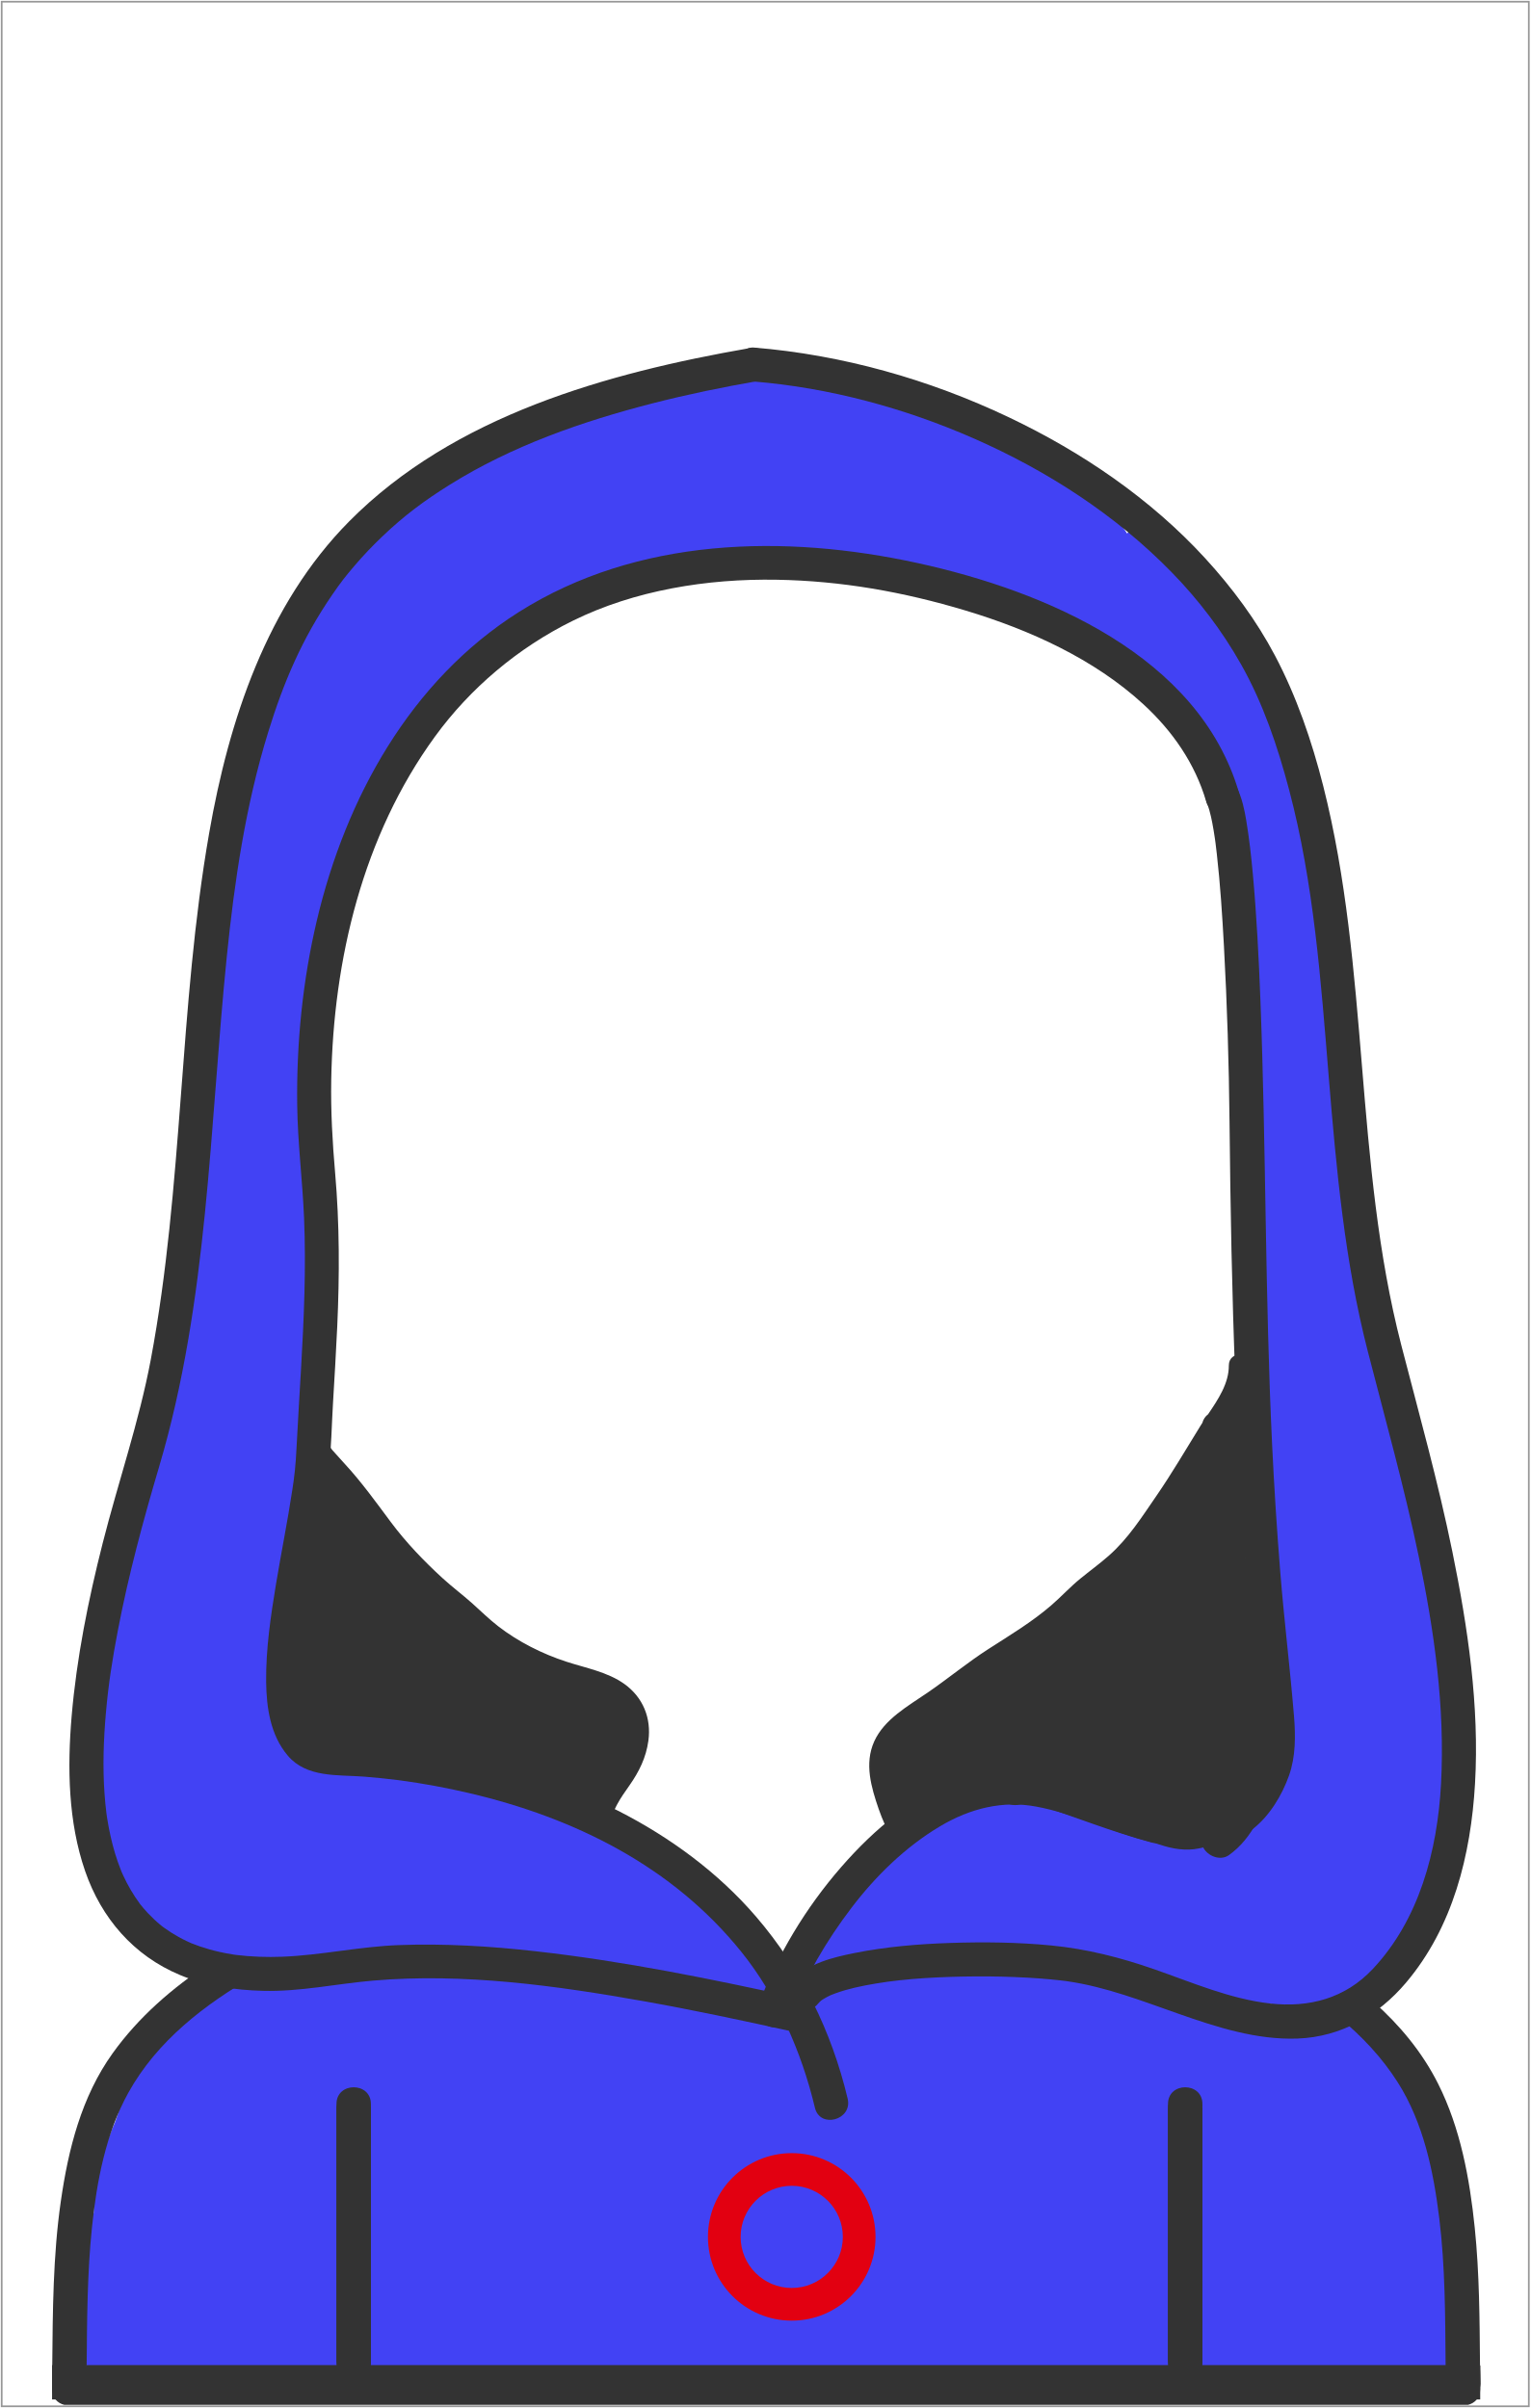
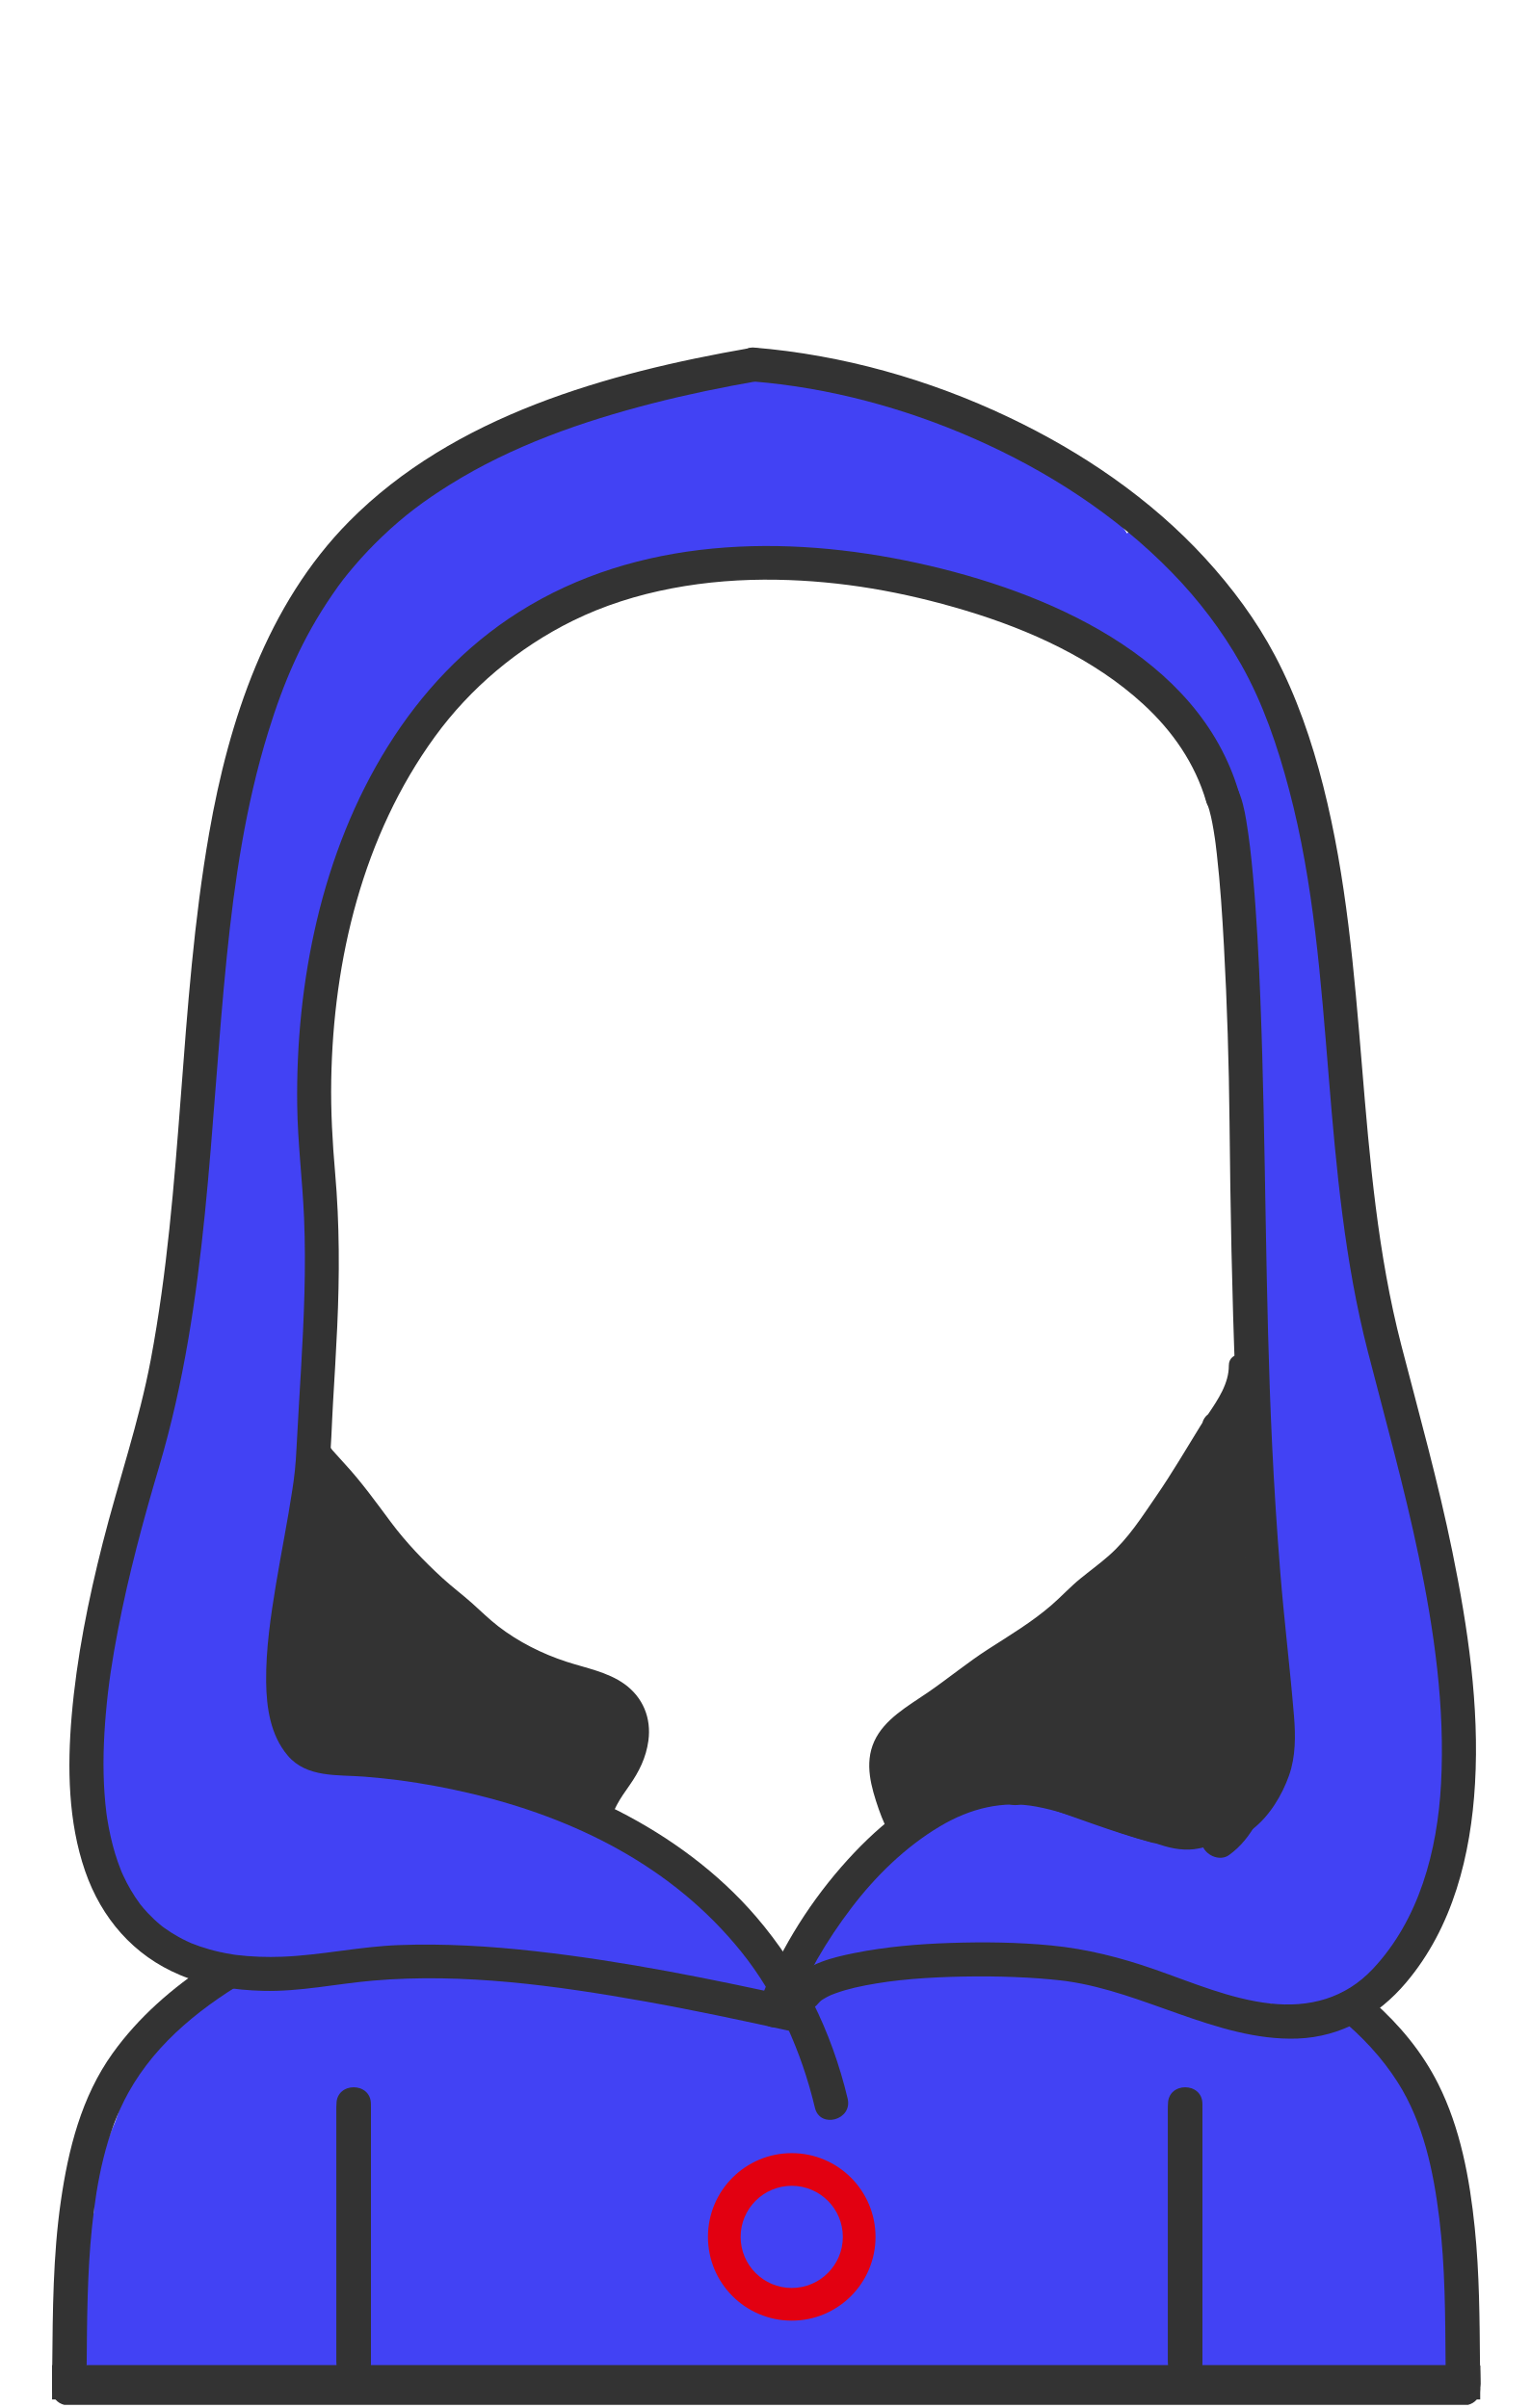
<svg xmlns="http://www.w3.org/2000/svg" width="901px" height="1418px" viewBox="0 0 901 1418" version="1.1">
  <defs />
  <g id="Page-1" stroke="none" stroke-width="1" fill="none" fill-rule="evenodd">
    <g id="cloak" transform="translate(1, 1)">
      <g id="cloak-FFCC3B" transform="translate(29, 203)" fill-rule="nonzero">
        <g id="Group" transform="translate(538, 1080)" fill="#FFF7D7">
          <path d="M53.72,44.104 C51.788,40.944 49.921,37.744 48.019,34.566 C43.267,26.63 38.559,18.663 33.732,10.774 C31.773,7.574 30.157,4.146 27.739,1.233 C26.898,-0.327 26.898,1.419 26.814,1.56 C21.838,9.759 16.892,17.977 11.978,26.214 C8.308,32.372 4.693,38.558 1.051,44.732 C0.527,45.744 1.522,45.736 1.96,45.998 C10.086,50.871 18.234,55.705 26.354,60.586 C27.177,61.082 27.786,61.139 28.631,60.634 C36.812,55.718 45.017,50.841 53.244,46.002 C54.219,45.43 54.26,44.987 53.72,44.104 Z" id="Shape" />
          <path d="M50.602,52.751 C42.992,57.224 35.395,61.73 27.798,66.228 C26.659,66.2 25.86,65.418 24.961,64.888 C17.881,60.705 10.816,56.495 3.734,52.313 C3.134,51.959 2.588,51.3 1.494,51.672 C4.328,55.699 7.064,59.584 9.801,63.468 C15.251,71.2 20.687,78.94 26.185,86.636 C26.488,87.059 26.511,88.476 27.732,87.591 C28.32,87.563 28.56,87.078 28.837,86.687 C36.533,75.798 44.221,64.903 51.903,54.004 C52.253,53.507 52.858,52.956 52.217,52.324 C51.54,51.656 51.071,52.474 50.602,52.751 Z" id="Shape" />
        </g>
        <path d="M821.533,1143.788 C823.013,1137.337 823.585,1130.705 824.064,1123.959 C824.472,1118.217 824.496,1112.492 824.226,1106.787 C825.818,1102.933 826.667,1098.698 826.667,1094.308 C826.667,1079.221 825.898,1063.896 822.688,1049.117 C820.226,1037.785 814.474,1026.329 804.367,1020.017 C802.562,1018.894 800.641,1017.969 798.637,1017.258 C795.905,1012.642 792.915,1008.184 789.953,1003.705 C788.117,1000.712 786.252,997.736 784.299,994.816 C779.218,987.221 773.35,979.281 765.465,974.409 C773.518,969.632 779.973,962.504 785.796,955.319 C788.885,951.506 791.146,947.022 793.451,942.737 C795.125,939.625 796.133,936.387 796.847,933.078 C798.482,931.619 799.957,929.99 801.247,928.219 C806.591,920.923 808.551,911.238 810.145,902.632 C810.546,900.433 810.899,898.226 811.202,896.012 C825.047,878.092 836.065,854.7 828.389,833.858 C830.212,831.189 831.304,828.061 831.23,824.687 C831.012,814.905 829.459,804.989 827.776,795.346 C825.906,784.628 824.639,773.708 823.081,762.947 C820.67,746.294 817.654,729.703 814.164,713.244 C805.765,673.629 795.909,634.15 783.123,595.703 C782.174,592.85 780.136,590.566 777.592,588.904 C775.656,580.774 773.528,572.691 771.209,564.662 C770.555,559.374 769.909,554.086 769.272,548.796 C766.872,528.78 764.186,508.791 761.464,488.807 C762.846,481.78 762.033,473.796 762.127,467.086 C762.249,458.162 762.329,449.286 762.189,440.358 C762.019,429.453 760.264,419.083 756.792,408.782 C756.16,406.91 755.183,405.247 753.976,403.796 L753.975,403.772 C753.836,400.458 753.623,397.148 753.404,393.839 C752.776,384.356 751.714,374.911 751.12,365.424 C750.524,355.903 749.947,346.386 749.491,336.856 C748.839,323.181 748.607,309.385 747.138,295.762 C746.068,285.831 744.707,276.046 742.759,266.24 C741.296,258.878 739.056,251.895 736.677,244.88 C738.013,242.624 738.846,240.106 739.119,237.499 C739.397,234.761 739.062,231.996 738.137,229.404 C737.791,228.106 737.312,226.847 736.705,225.649 C735.103,221.904 732.467,218.51 730.137,215.227 C726.458,210.042 721.973,205.404 717.551,200.858 C712.974,196.156 708.35,191.501 703.678,186.894 L703.312,186.024 C691.833,159.351 678.044,133.432 660.678,110.08 C655.028,102.481 643.472,101.607 636.275,107.359 C635.248,108.19 634.319,109.135 633.506,110.176 C629.941,104.114 623.519,99.025 617.945,94.888 C608.265,87.703 598.365,80.814 588.431,73.986 C575.752,65.271 562.959,56.664 549.934,48.468 C543.969,44.714 537.828,41.294 531.801,37.64 C528.335,35.538 524.074,33.255 520.305,32.266 C513.403,30.453 507.148,32.218 502.645,35.919 C501.923,35.339 501.164,34.806 500.373,34.324 C491.394,28.85 481.461,25.713 471.125,23.931 C469.601,19.157 466.456,14.888 461.889,13.056 C436.911,3.036 412.605,12.536 389.228,22.347 C378.043,21.185 366.67,22.647 355.525,25.489 C347.647,27.497 339.922,30.078 332.128,32.377 C328.695,33.385 325.236,34.303 321.755,35.13 C322.71,34.843 317.826,35.764 317.187,35.851 C315.034,36.144 312.865,36.288 310.695,36.395 C303.822,36.737 297.97,41.804 295.238,47.966 C293.689,48.584 292.153,49.233 290.63,49.913 C285.972,48.119 280.64,48.152 275.634,51.042 C269.017,54.863 261.728,58.951 254.585,63.518 L254.533,63.535 C244.163,66.909 233.542,70.161 224.627,76.696 C221.904,78.692 219.895,81.489 218.637,84.629 C211.158,86.654 204.132,91.735 197.772,98.127 C195.996,98.635 194.173,99.101 192.736,99.909 C190.888,100.95 189.191,102.246 187.565,103.597 C185.25,105.52 183.169,107.718 181.162,109.953 C176.829,114.778 173.27,120.262 169.904,125.786 C163.053,137.033 157.397,148.977 151.771,160.867 C149.904,164.812 148.042,168.761 146.033,172.636 C145.972,172.753 145.907,172.867 145.846,172.984 C145.765,173.122 145.686,173.254 145.616,173.368 C144.291,175.52 142.995,177.691 141.729,179.878 C135.839,190.01 129.253,200.74 127.036,212.233 C115.401,235.633 107.34,260.801 109.092,287.125 C109.262,289.678 110.018,292.104 111.212,294.284 C108.776,302.066 106.444,309.868 104.276,317.69 C96.169,346.937 90.467,377.023 92.634,407.518 C92.919,411.536 94.289,415.286 96.544,418.342 C87.415,454.214 77.218,491.446 87.808,527.433 C83.153,543.003 78.139,558.469 73.831,574.142 C69.412,590.218 66.533,606.967 68.618,623.081 C66.141,633.969 63.756,644.878 61.462,655.806 C59.48,658.8 57.827,661.795 56.741,665.095 C50.999,672.955 48.07,682.533 45.336,691.979 C41.712,704.496 37.906,716.918 34.703,729.561 C33.628,733.808 32.612,738.07 31.657,742.345 C30.601,744 29.724,745.83 28.989,747.792 C24.111,760.804 23.451,775.125 24.39,789.4 C23.78,797.43 23.515,805.496 23.688,813.6 C24.26,840.4 24.723,870.885 32.772,898.018 C32.974,899.632 33.49,901.183 34.235,902.641 C38.945,916.714 45.871,929.753 56.166,940.712 C61.935,946.852 71.495,948.284 78.872,944.304 C78.885,944.297 78.896,944.288 78.909,944.283 C81.421,946.233 84.323,947.62 87.418,948.35 C98.353,950.945 109.671,951.519 120.927,951.65 C125.808,952.39 130.687,953.14 135.573,953.836 C132.885,955.31 130.283,956.982 127.764,958.779 C125.685,954.537 120.272,951.646 115.795,953.283 C107.498,956.319 101.364,961.765 96.256,968.28 C92.785,967.676 89.017,968.967 86.448,973.129 C85.773,974.223 85.094,975.316 84.413,976.406 C81.658,976.97 79.149,978.748 77.333,981.231 C72.831,987.391 68.627,993.743 64.589,1000.196 C62.496,1001.033 60.608,1002.572 59.104,1004.525 C56.578,1007.8 53.476,1010.695 50.56,1013.615 C49.6,1014.568 48.848,1015.709 48.352,1016.967 C47.378,1018.32 46.836,1019.985 46.681,1021.684 C44.752,1022.961 43.288,1024.846 42.892,1027.2 C41.848,1033.416 40.003,1039.378 37.904,1045.263 C35.112,1051.564 32.654,1058.007 30.739,1064.673 C30.519,1065.441 30.385,1066.177 30.323,1066.886 C27.448,1068.373 25.315,1071.228 25.313,1075.467 C25.309,1083.383 25.27,1091.318 25.145,1099.256 C19.666,1098.319 13.438,1101.526 13.16,1108.888 C12.933,1114.879 13.137,1120.827 13.657,1126.738 C14.059,1146.105 14.416,1165.519 18.586,1184.5 C19.853,1190.27 26.148,1192.681 31.285,1191.458 C36.164,1197.965 43.757,1202.395 52.341,1202.745 C63.456,1203.198 74.619,1201.652 85.533,1199.66 C89.836,1198.873 94.129,1198.053 98.449,1197.36 C99.327,1197.22 102.246,1196.902 103.475,1196.744 C105.041,1196.693 106.608,1196.685 108.175,1196.679 C122.922,1196.617 137.605,1195.162 152.324,1194.678 C157.967,1194.715 163.634,1194.694 169.343,1194.682 C173.34,1194.675 177.295,1193.864 180.972,1192.297 C189.389,1194.6 198.227,1195.478 207.055,1195.906 C221.194,1196.594 235.232,1196.619 249.381,1195.967 C268.949,1195.067 288.456,1193.161 307.993,1191.777 C311.703,1194.406 316.054,1196.055 320.814,1196.196 C331.36,1196.51 341.709,1195.054 352.008,1193.175 C353.52,1193.068 355.032,1192.976 356.547,1192.891 C357.719,1192.853 358.89,1192.812 360.064,1192.777 C381.046,1195.041 402.296,1195.884 423.129,1193.158 C423.496,1193.109 423.848,1193.036 424.208,1192.976 C436.309,1193.258 449.234,1192.739 460.894,1189.144 C504.087,1189.426 547.299,1190.728 590.349,1194.323 C600.788,1195.279 611.216,1196.363 621.627,1197.609 C628.147,1198.39 633.951,1198.301 639.69,1195.755 C642.815,1199.351 647.856,1200.755 654.836,1199.942 C660.078,1199.688 664.965,1197.634 670.08,1197.27 C676.705,1196.798 682.781,1194.179 687.387,1190.041 C694.177,1189.896 701.95,1191.229 708.569,1192.207 C719.657,1193.845 730.489,1195.459 741.703,1196.246 C752.861,1197.03 764.195,1195.486 775.341,1194.46 C774.105,1194.601 779.752,1194.236 780.971,1194.193 C781.407,1194.177 781.844,1194.176 782.28,1194.166 C792.679,1197.865 803.526,1197.598 814.332,1194.812 C826.609,1191.648 834.98,1178.974 834.523,1166.61 C834.178,1157.325 829.12,1148.76 821.533,1143.788 Z M628.843,870.575 C607.492,865.279 589.487,851.324 566.908,850.153 C549.661,849.257 535.137,853.6 519.968,861.618 C509.105,867.359 498.804,874.937 490.07,883.573 C481.882,891.67 473.759,901.996 470.786,913.372 C466.255,915.613 461.897,918.253 457.975,921.183 C452.296,925.426 444.856,930.681 441.78,937.401 C440.282,940.678 439.98,944.17 440.627,947.441 C439.016,948.011 437.416,948.608 435.825,949.231 C433.355,950.201 431.532,951.723 430.332,953.505 C426.798,953.817 423.265,954.139 419.733,954.479 C419.136,953.868 418.534,953.265 417.94,952.653 C417.861,947.357 415.758,942.094 411.656,938.255 C401.757,928.987 391.564,920.033 380.474,912.205 C377.272,909.945 373.992,907.729 370.63,905.631 C362.013,898.29 352.903,891.554 342.979,885.839 C341.45,884.968 339.807,884.315 338.097,883.9 C322.435,871.365 304.209,861.705 286.144,853.305 C265.478,843.697 243.766,835.844 221.752,829.957 C216.763,828.623 211.476,829.858 207.16,832.618 C195.18,829.73 181.576,828.902 169.974,829.973 C168.329,830.123 166.748,830.546 165.257,831.183 C162.105,830.463 158.959,829.724 155.808,829.021 C155.149,823.758 152.808,818.956 148.802,815.8 C148.721,815.631 148.639,815.465 148.559,815.297 C145.691,802.299 141.802,789.617 137.606,777.021 C135.607,768.743 133.754,760.431 132.048,752.088 C132.726,751.097 133.326,750.055 133.843,748.972 C137.404,741.507 139.531,735.362 142.684,728.266 C144.632,723.882 146.124,719.325 147.407,714.707 C150.763,702.626 152.739,690.05 153.802,677.564 C155.344,659.466 155.163,641.159 152.436,623.225 C153.558,614.624 154.124,605.936 154.472,597.35 C155.144,580.723 155.514,564.033 155.662,547.38 C157.604,528.771 158.314,510.068 156.995,491.327 C156.792,488.377 155.92,485.512 154.446,482.949 C153.439,460.579 151.933,438.229 150.258,415.897 C150.214,415.354 150.133,414.815 150.017,414.283 C151.875,401.745 153.47,389.175 155.184,376.617 C155.72,372.721 156.348,368.838 157.067,364.971 C159.431,354.927 161.678,344.791 164.265,334.786 C165.52,330.312 166.788,325.83 168.024,321.338 C171.465,309.965 175.442,298.763 178.471,287.265 C187.944,281.959 193.82,272.914 198.54,263.429 C202.956,254.556 207.689,245.887 212.372,237.145 C221.464,220.168 230.417,203.106 240.659,186.791 C242.784,186.751 244.884,186.309 246.834,185.379 C260.396,178.905 270.883,169.599 281.792,159.654 C284.051,158.253 286.311,156.852 288.552,155.427 C292.226,153.091 295.9,150.636 299.474,148.028 C305.07,146.108 310.844,144.706 316.405,142.675 C320.195,141.291 323.311,138.798 325.522,135.694 C340.723,131.156 356.351,128.104 371.852,124.719 C374.644,124.11 377.241,123.219 379.55,121.935 C383.734,121.529 387.93,121.248 392.129,121.083 C407.884,120.464 423.789,120.521 439.557,120.662 C447.158,120.73 454.751,121.05 462.326,121.683 C462.869,121.728 463.279,121.761 463.593,121.785 L464.546,121.902 C466.408,122.127 468.264,122.408 470.118,122.692 C474.259,123.325 478.341,124.266 482.467,124.972 C508.756,129.469 535.141,133.999 560.238,143.316 C572.213,147.761 584.669,153.346 594.819,161.212 C608.41,171.745 622.437,181.76 636.571,191.551 C642.666,195.773 648.864,199.964 654.417,204.889 C656.699,206.912 659.347,208.476 661.855,210.189 C665.467,212.656 671.209,215.792 675.022,219.218 C675.537,220.836 676.3,223.253 676.235,222.959 C679.343,233.773 681.474,244.873 684.935,255.566 C686.342,259.916 688.89,263.651 692.335,266.166 C693.043,294.645 694.711,323.008 698.047,351.405 C699.956,367.674 701.768,383.985 704.156,400.193 C705.135,406.84 706.395,413.421 707.234,420.092 C708.043,426.531 709.216,434.2 707.458,440.583 C706.042,445.698 706.824,451.173 709.616,455.687 C705.598,477.657 708.615,499.861 711.002,522.001 C711.208,523.91 711.786,525.71 712.696,527.248 C712.278,533.861 711.845,540.471 711.434,547.073 C710.589,560.615 710.354,574.091 710.309,587.652 C710.261,602.078 709.496,614.258 707.117,627.575 C705.998,633.839 707.817,640.036 711.664,644.389 C716.269,679.218 719.153,714.464 722.037,749.419 C723.521,767.4 725.428,785.35 727.223,803.298 C727.938,810.467 728.675,817.653 729.494,824.833 C729.268,825.059 729.034,825.272 728.816,825.508 C727.216,827.233 725.857,829.168 724.779,831.259 C714.488,845.139 701.747,857.575 696.145,874.169 C691.144,874.074 686.134,874.192 681.14,874.297 C663.69,874.659 645.901,874.806 628.843,870.575 Z M736.598,983.356 C732.208,982.238 727.749,981.384 723.102,981.277 C717.971,981.161 714.694,984.466 713.645,988.576 C711.951,988.748 710.295,988.994 708.7,989.318 C702.056,988.023 695.251,987.57 688.257,988.13 C687.449,986.431 686.254,984.87 684.664,983.671 C684.342,983.43 684.016,983.195 683.685,982.966 C683.451,981.121 682.918,979.199 682.021,977.192 C681.209,975.379 680.1,973.747 678.796,972.252 C682.926,972.825 687.054,973.416 691.176,974.066 C700.321,975.511 709.242,976.214 718.191,975.923 C723.767,979.821 730.618,982.097 737.488,982.642 C737.176,982.864 736.881,983.105 736.598,983.356 Z" id="Shape" fill="#4242F4" />
        <g id="Group" transform="translate(0, 952)" fill="#333333">
          <path d="M841.378,247.671 C841.44,252.978 838.148,256.127 834.189,257.119 L7.838,257.119 C3.878,256.127 0.587,252.977 0.648,247.671 C0.689,244.076 0.729,240.469 0.759,236.865 L841.268,236.865 C841.298,240.469 841.337,244.066 841.378,247.671 Z" id="Shape" />
          <path d="M841.378,247.671 C841.44,252.978 838.148,256.127 834.189,257.119 L7.838,257.119 C3.878,256.127 0.587,252.977 0.648,247.671 C0.689,244.076 0.729,240.469 0.759,236.865 L841.268,236.865 C841.298,240.469 841.337,244.066 841.378,247.671 Z" id="Shape" />
          <path d="M841.268,236.865 C841.015,209.814 840.933,182.743 838.159,155.803 C835.181,126.9 829.763,97.275 816.628,71.116 C807.235,52.403 793.973,36.521 778.567,22.778 C772.144,26.402 765.267,29.744 758.292,31.991 C771.634,42.959 783.51,55.524 792.889,70.315 C807.989,94.115 813.914,122.766 817.297,150.395 C820.8,179.055 820.779,208.01 821.013,236.864 C821.044,240.468 821.083,244.075 821.124,247.67 C821.194,252.977 824.568,256.126 828.559,257.118 C830.401,257.585 832.366,257.575 834.19,257.118 C838.149,256.126 841.441,252.976 841.379,247.67 C841.337,244.066 841.298,240.469 841.268,236.865 Z M0.646,237.01 L20.612,237.01 L20.612,256.976 L0.646,256.976 L0.646,237.01 Z" id="Shape" />
          <path d="M821.413,237.01 L841.38,237.01 L841.38,256.976 L821.413,256.976 L821.413,237.01 Z M657.586,82.929 L657.586,233.472 C657.586,246.534 677.842,246.534 677.842,233.472 L677.842,231.467 C677.842,218.404 657.586,218.404 657.586,231.467 L657.586,233.472 C657.586,246.534 677.842,246.534 677.842,233.472 L677.842,82.929 C677.842,69.866 657.586,69.866 657.586,82.929 Z M168.087,82.929 L168.087,233.472 C168.087,246.534 188.342,246.534 188.342,233.472 L188.342,231.467 C188.342,218.404 168.087,218.404 168.087,231.467 L168.087,233.472 C168.087,246.534 188.342,246.534 188.342,233.472 L188.342,82.929 C188.342,69.866 168.087,69.866 168.087,82.929 Z" id="Shape" />
          <path d="M841.378,250.709 C841.44,256.017 838.148,259.165 834.189,260.158 L7.838,260.158 C3.878,259.165 0.587,256.016 0.648,250.709 C0.689,247.113 0.729,243.508 0.759,239.903 L841.268,239.903 C841.298,243.508 841.337,247.104 841.378,250.709 Z M745.256,25.114 C746.198,25.779 747.137,26.447 748.068,27.126 C749.556,26.209 751.036,25.275 752.516,24.344 C750.085,24.771 747.658,25.043 745.256,25.114 Z" id="Shape" />
          <path d="M657.586,85.967 L657.586,236.51 C657.586,249.573 677.842,249.573 677.842,236.51 L677.842,234.505 C677.842,221.442 657.586,221.442 657.586,234.505 L657.586,236.51 C657.586,249.573 677.842,249.573 677.842,236.51 L677.842,85.967 C677.842,72.904 657.586,72.904 657.586,85.967 Z M168.087,85.967 L168.087,236.51 C168.087,249.573 188.342,249.573 188.342,236.51 L188.342,234.505 C188.342,221.442 168.087,221.442 168.087,234.505 L168.087,236.51 C168.087,249.573 188.342,249.573 188.342,236.51 L188.342,85.967 C188.342,72.904 168.087,72.904 168.087,85.967 Z M93.063,0.35 C71.375,14.7 51.664,31.7 36.286,53.141 C17.924,78.744 10.177,109.723 5.771,140.491 C1.194,172.433 1.062,204.671 0.758,236.866 C0.728,240.47 0.687,244.077 0.647,247.672 C0.586,252.979 3.877,256.128 7.837,257.12 C9.66,257.577 11.625,257.587 13.468,257.12 C17.458,256.128 20.831,252.978 20.902,247.672 C20.942,244.068 20.983,240.47 21.013,236.866 C21.256,209.815 21.347,182.744 24.123,155.804 C26.908,128.733 32.235,100.375 45.553,76.352 C62.411,45.909 90.324,24.434 120.259,7.194 C111.111,5.427 101.953,3.251 93.063,0.35 Z" id="Shape" />
        </g>
        <path d="M699.322,262.599 C675.731,182.096 585.266,144.023 510.431,127.62 C431.835,110.392 345.164,112.307 275.353,156.466 C211.597,196.795 173.591,265.914 156.569,337.846 C148.14,373.466 144.481,410.33 144.962,446.906 C145.252,468.997 148.045,490.899 148.989,512.955 C150.262,542.717 148.917,572.501 147.211,602.216 C146.311,617.903 145.327,633.584 144.523,649.275 C144.306,653.5 144.043,657.702 143.6,661.91 C143.398,663.787 143.175,665.663 142.931,667.535 C142.524,670.724 143.213,665.539 142.759,668.782 C142.569,670.123 142.373,671.464 142.17,672.803 C139.342,691.641 135.535,710.32 132.432,729.113 C129.32,747.967 126.484,767.132 126.679,786.287 C126.835,801.6 129.202,817.773 139.386,829.814 C150.538,843.001 168.864,841.009 184.36,842.211 C190.938,842.726 197.503,843.396 204.05,844.221 C204.835,844.32 209.051,844.88 205.707,844.428 C219.354,846.276 232.903,848.781 246.309,851.934 C308.25,866.47 365.971,895.016 406.514,945.506 C427.26,971.343 441.861,1004.005 449.725,1037.175 C452.7,1049.722 471.984,1044.4 469.01,1031.859 C459.638,992.328 441.634,955.574 415.135,924.715 C392.738,898.635 364.349,877.827 333.804,862.276 C287.305,838.601 235.329,826.107 183.461,822.141 C178.112,821.737 172.756,821.442 167.395,821.258 L165.577,821.195 C164.662,821.158 163.748,821.091 162.837,820.997 C165.378,821.252 160.597,820.401 159.655,820.105 C159.124,819.938 156.934,818.981 159.447,820.093 C158.826,819.819 158.231,819.491 157.636,819.163 C157.05,818.841 156.494,818.468 155.939,818.097 C154.013,816.806 157.634,819.53 155.873,818.03 C154.857,817.165 153.955,816.175 153.095,815.158 C154.879,817.267 152.057,813.441 151.586,812.601 C151.241,811.969 150.915,811.327 150.61,810.675 C149.52,808.412 151.394,812.714 150.46,810.329 C149.892,808.879 149.439,807.386 149.016,805.889 C148.567,804.301 148.223,802.685 147.904,801.068 C147.737,800.223 147.602,799.373 147.466,798.523 C147.296,797.357 147.293,797.368 147.46,798.553 C147.387,797.955 147.319,797.356 147.258,796.756 C146.365,788.46 146.581,780.052 147.104,771.739 C148.309,752.573 151.519,734.963 154.968,715.667 C158.215,697.51 161.769,679.358 163.699,661 C165.043,648.213 165.266,635.274 166.022,622.442 C166.912,607.348 167.839,592.256 168.526,577.151 C169.899,547.005 169.92,516.838 167.291,486.756 C165.699,468.533 164.683,450.381 164.994,432.078 C166.199,361.152 183.578,288.135 226.057,229.744 C246.717,201.346 274.839,177.493 307.208,161.542 C343.641,143.589 386.203,136.682 427.305,137.394 C465.289,138.051 501.766,144.497 538.533,155.562 C576.244,166.911 614.049,184.062 642.979,210.616 C660.342,226.554 673.522,245.676 680.04,267.914 C683.656,280.266 702.958,275.005 699.322,262.599 Z" id="Shape" fill="#333333" />
        <path d="M435.591,982.489 C444.113,959.817 456.663,938.629 471.3,919.387 C485.583,900.613 503.145,883.482 523.481,871.394 C541.312,860.796 560.436,856.182 580.092,859.864 C602.269,864.017 623.001,874.059 644.727,879.935 C666.228,885.75 689.156,887.373 707.589,872.97 C717.428,865.282 724.695,853.176 728.825,841.564 C732.762,830.496 732.714,818.234 731.765,806.681 C729.434,778.281 725.942,749.972 723.658,721.557 C721.642,696.494 720.059,671.399 718.855,646.284 C714.683,559.259 715.363,472.107 711.995,385.066 C711.034,360.237 709.786,335.395 707.524,310.647 C706.576,300.265 705.416,289.881 703.72,279.592 C702.625,272.952 701.275,266.302 698.314,260.21 C695.932,255.31 689.061,254.028 684.632,256.623 C679.666,259.532 678.661,265.403 681.044,270.305 C681.965,272.2 680.062,267.615 681.084,270.433 C681.409,271.329 681.681,272.244 681.943,273.159 C682.658,275.645 683.19,278.183 683.684,280.72 C684.252,283.632 684.715,286.564 685.15,289.498 C685.269,290.31 685.382,291.122 685.495,291.934 C685.145,289.417 685.54,292.297 685.587,292.662 C685.853,294.754 686.103,296.847 686.337,298.943 C688.37,316.917 689.525,334.994 690.514,353.051 C692.405,387.566 693.461,422.152 693.807,456.717 C694.817,557.796 697.505,659.071 707.001,759.745 C708.385,774.415 710.003,789.058 711.49,803.716 C712.613,814.786 713.005,825.671 709.539,836.248 C706.431,845.732 698.68,855.784 690.752,860.491 C683.519,864.786 674.689,864.865 665.372,863.869 C643.941,861.576 622.17,851.159 601.267,844.675 C580.043,838.091 558.799,836.141 537.394,843.133 C508.824,852.467 484.655,873.098 465.216,895.437 C444.278,919.5 427.528,947.315 416.305,977.173 C414.385,982.28 418.395,988.127 423.289,989.474 C428.908,991.02 433.675,987.587 435.591,982.489 Z" id="Shape" fill="#333333" />
        <path d="M411.139,1.027 C327.3,15.66 237.23,40.735 175.568,103.013 C127.117,151.948 104.708,220.242 93.118,286.648 C75.223,389.185 78.005,494.26 58.77,596.603 C51.875,633.285 39.626,668.572 30.455,704.699 C21.96,738.156 15.115,772.184 12.177,806.616 C9.596,836.857 10.103,868.824 20.098,897.797 C29.68,925.571 48.656,947.613 75.949,959.019 C91.331,965.448 108.147,967.896 124.728,968.341 C146.67,968.93 167.934,964.184 189.674,962.319 C243.003,957.744 297.224,965.231 349.649,974.569 C378.388,979.688 406.937,985.798 435.443,992.067 C448.012,994.832 453.354,975.551 440.759,972.782 C389.259,961.455 337.549,950.868 285.096,945.01 C258.438,942.033 231.557,940.413 204.734,941.407 C181.687,942.261 159.186,947.367 136.184,948.261 C127.073,948.615 117.934,948.294 108.881,947.198 C110.91,947.444 107.679,947.018 107.578,947.003 C104.722,946.566 101.882,946.029 99.063,945.393 C95.222,944.541 91.437,943.453 87.71,942.195 C86.07,941.634 84.446,941.031 82.838,940.384 C80.196,939.335 84.683,941.203 82.105,940.071 C81.341,939.732 80.583,939.382 79.829,939.021 C76.646,937.518 73.576,935.786 70.6,933.908 C69.268,933.058 67.961,932.171 66.68,931.247 C66.356,931.016 64.247,929.418 66.207,930.935 C65.596,930.457 64.992,929.971 64.395,929.476 C61.824,927.365 59.416,925.06 57.125,922.65 C55.556,920.985 54.057,919.255 52.633,917.465 C51.009,915.446 53.889,919.146 52.337,917.069 C50.346,914.405 48.545,911.602 46.861,908.736 C45.282,906.048 43.869,903.265 42.549,900.443 C42.215,899.728 41.897,899.005 41.579,898.284 C40.498,895.833 42.372,900.235 41.358,897.743 C40.658,896.005 39.999,894.25 39.383,892.48 C37.077,885.937 35.387,879.187 34.068,872.381 C33.744,870.686 33.446,868.985 33.174,867.281 C33.034,866.42 32.907,865.557 32.78,864.694 C32.352,861.797 33.04,866.789 32.665,863.868 C32.17,860.015 31.816,856.146 31.537,852.272 C30.395,836.417 30.958,820.46 32.348,804.64 C33.84,787.662 36.06,773.497 39.402,756.034 C45.646,723.399 54.321,691.268 63.753,659.427 C92.566,562.157 93.328,459.784 103.484,359.538 C108.017,314.802 114.562,270.312 127.843,227.25 C136.95,197.722 147.791,172.093 165.743,145.994 C170.668,138.834 173.358,135.404 178.824,128.997 C183.975,122.958 189.477,117.224 195.221,111.749 C207.95,99.616 219.749,90.82 234.764,81.443 C271.432,58.546 312.54,44.209 354.254,33.488 C374.787,28.211 395.575,23.955 416.455,20.311 C421.831,19.373 424.779,12.879 423.439,8.01 C421.892,2.384 416.503,0.09 411.139,1.027 Z" id="Shape" fill="#333333" />
        <path d="M413.797,20.669 C458.202,24.303 502.529,36.274 543.421,54.253 C586.456,73.174 626.692,99.16 659.625,132.864 C675.57,149.183 689.385,167.362 700.611,187.23 C713.583,210.185 722.101,235.495 728.835,260.898 C743.472,316.116 747.559,373.438 752.214,430.157 C756.664,484.384 761.588,538.721 775.152,591.561 C785.458,631.71 796.651,671.611 805.118,712.21 C814.295,756.213 820.745,801.316 818.325,846.366 C816.205,885.825 805.5,926.395 778.108,955.505 C761.822,972.814 740.743,978.358 717.683,975.792 C694.188,973.179 671.487,963.289 649.344,955.584 C629.51,948.682 609.689,943.637 588.77,941.618 C569.11,939.722 549.252,939.486 529.523,940.142 C510.57,940.773 491.474,942.369 472.863,946.118 C460.886,948.531 445.25,952.148 437.107,962.126 C433.665,966.346 432.964,972.125 437.107,976.269 C440.669,979.831 447.798,980.498 451.25,976.269 C451.928,975.444 452.673,974.676 453.478,973.973 C455.05,972.582 451.546,975.365 453.323,974.096 C453.839,973.728 454.38,973.395 454.918,973.061 C456.093,972.333 457.331,971.711 458.574,971.111 C458.978,970.916 461.294,969.93 458.95,970.905 C459.945,970.499 460.949,970.116 461.962,969.758 C469.548,967.013 477.547,965.398 485.483,964.057 C503.758,960.969 524.933,959.972 544.654,959.845 C554.696,959.783 564.738,960.027 574.765,960.577 C579.098,960.815 583.427,961.136 587.749,961.524 C589.74,961.703 591.728,961.911 593.716,962.13 C594.66,962.234 595.604,962.35 596.547,962.465 C597.752,962.62 597.773,962.62 596.61,962.463 C597.194,962.543 597.778,962.626 598.361,962.711 C620.913,965.963 642.27,974.278 663.648,981.798 C686.131,989.706 709.701,997.331 733.834,996.448 C759.445,995.511 781.337,982.876 797.68,963.565 C825.348,930.871 835.898,888.299 838.326,846.366 C840.978,800.565 834.098,754.344 824.96,709.582 C816.621,668.739 805.394,628.605 794.961,588.271 C767.045,480.348 776.341,366.872 748.97,258.854 C742.275,232.429 733.289,206.134 720.533,181.987 C709.561,161.215 695.381,142.122 679.539,124.822 C647.331,89.65 606.82,62.143 563.904,41.736 C516.824,19.348 465.803,4.925 413.798,0.669 C408.358,0.224 403.798,5.555 403.798,10.669 C403.797,16.457 408.366,20.225 413.797,20.669 Z" id="Shape" fill="#333333" />
        <path d="M337.614,787.68 C327.664,780.521 314.731,778.222 303.3,774.485 C289.182,769.87 275.134,762.805 263.366,753.714 C257.959,749.536 253.055,744.683 247.966,740.132 C242.252,735.022 236.104,730.456 230.454,725.266 C219.532,715.233 209.017,704.299 200.151,692.403 C191.309,680.536 182.866,668.747 172.806,657.853 C170.439,655.302 168.107,652.718 165.813,650.101 C164.038,648.067 162.483,645.477 160.174,644.034 C153.25,639.705 146.629,650.078 152.843,654.709 C153.271,655.278 153.709,655.839 154.172,656.379 C155.272,657.731 156.422,659.042 157.567,660.354 C159.062,662.055 160.58,663.735 162.121,665.394 C160.237,666.689 158.773,668.61 158.124,670.941 C158.063,671.162 158.008,671.385 157.948,671.607 C155.4,672.624 153.199,674.707 152.118,677.949 C148.363,689.204 148.085,700.965 148.751,712.742 C147.741,719.05 146.706,725.391 146.04,731.83 C145.093,740.994 144.642,750.535 145.973,759.652 C142.612,760.939 139.931,764.019 139.747,768.705 C139.284,780.513 138.877,792.541 141.88,804.083 C145.131,816.572 153.46,826.043 163.727,833.409 C169.778,837.753 175.892,833.609 177.798,827.939 C188.361,832.109 199.181,835.592 210.292,838.049 C226.256,841.578 243.658,843.253 259.536,838.424 C259.673,838.384 259.801,838.33 259.934,838.284 C264.194,839.871 268.228,840.94 271.233,841.427 C271.34,841.445 271.443,841.451 271.549,841.467 C276.554,844.624 281.475,847.925 286.861,850.429 C288.26,851.083 289.775,851.45 291.318,851.509 C294.949,854.035 298.31,856.824 301.105,860.074 C302.21,861.785 303.466,863.394 304.857,864.881 C308.789,869.103 314.547,868.273 318.34,865.196 C318.71,868.272 320.354,870.9 323.043,872.801 C329.301,877.224 335.473,868.368 331.32,863.143 L331.33,863.107 C331.708,861.603 332.405,860.243 333.125,858.882 C335.257,854.855 337.935,851.105 340.549,847.382 C346.209,839.322 350.339,831.012 351.697,821.06 C353.511,807.757 348.541,795.542 337.614,787.68 Z M720.351,816.64 C719.611,801.894 717.266,787.253 715.769,772.573 C715.385,768.806 713.623,765.43 710.714,763.528 C709.413,749.863 708.355,736.185 708.302,722.441 C708.285,718.15 706.205,715.196 703.349,713.582 C703.783,712.422 704.039,711.117 704.036,709.642 C704.034,708.479 704.017,707.317 704.009,706.152 C704.57,702.99 705.054,699.899 705.376,696.976 C706.238,689.108 705.989,681.259 705.447,673.416 C708.646,659.79 707.994,644.919 703.655,632.144 C702.695,629.317 701.035,627.342 699.064,626.112 C701.724,621.376 704.051,616.484 705.675,611.303 C706.763,607.835 707.231,604.077 707.208,600.455 C707.155,591.563 693.343,591.196 693.397,600.115 C693.459,610.588 687.123,620.041 681.174,628.841 C679.614,630.009 678.399,631.696 677.794,633.906 C677.359,634.58 676.934,635.25 676.521,635.916 C668.054,649.626 659.925,663.561 650.785,676.837 C642.162,689.366 634.23,701.98 622.715,712.126 C617.348,716.853 611.537,721.063 605.999,725.586 C599.947,730.527 594.684,736.309 588.77,741.408 C577.418,751.194 564.478,758.961 551.905,767.043 C539.504,775.014 528.251,784.377 516.131,792.694 C504.721,800.526 490.549,808.346 484.624,821.504 C478.747,834.551 482.875,848.492 487.268,861.28 C489.413,867.528 492.206,873.536 495.328,879.348 C499.541,887.193 511.647,880.53 507.424,872.668 C506.282,870.545 505.18,868.401 504.12,866.237 C507.101,867.726 510.795,867.847 514.225,866.047 C517.945,864.094 522.155,863.374 526.39,862.93 C530.018,862.702 533.634,862.338 537.277,861.789 C539.865,861.399 541.755,860.112 543.004,858.356 C548.328,857.218 553.617,855.946 558.847,854.461 C560.802,857.173 563.988,858.97 567.507,858.97 C570.231,858.97 572.52,858.027 574.277,856.48 C575.193,856.98 576.251,857.342 577.471,857.521 C577.602,857.541 577.729,857.567 577.86,857.588 C578.543,857.808 579.227,858.021 579.91,858.241 C602.524,865.955 624.796,874.694 647.868,880.988 C648.585,881.183 649.317,881.313 650.057,881.378 C651.853,881.983 653.657,882.568 655.479,883.104 C663.308,885.409 671.239,885.991 678.266,883.826 C680.876,889.042 688.425,891.996 693.419,888.446 C700.576,883.357 705.741,876.589 709.847,869.111 C712.907,868.279 715.515,865.961 716.454,861.806 C719.812,847 721.124,831.803 720.351,816.641 L720.351,816.64 Z" id="Shape" fill="#333333" />
        <path d="M436.083,1063.916 C408.842,1063.916 386.761,1085.998 386.761,1113.238 C386.761,1140.478 408.843,1162.56 436.083,1162.56 C463.323,1162.56 485.405,1140.478 485.405,1113.238 C485.405,1085.998 463.323,1063.916 436.083,1063.916 Z M436.083,1143.318 C419.471,1143.318 406.003,1129.851 406.003,1113.238 C406.003,1096.625 419.471,1083.158 436.083,1083.158 C452.695,1083.158 466.163,1096.625 466.163,1113.238 C466.163,1129.851 452.695,1143.318 436.083,1143.318 Z" id="Shape" fill="#E20011" />
      </g>
-       <rect id="Rectangle-path" stroke="#979797" x="0" y="0" width="899" height="1416" />
+       <rect id="Rectangle-path" x="0" y="0" width="899" height="1416" />
    </g>
  </g>
</svg>
